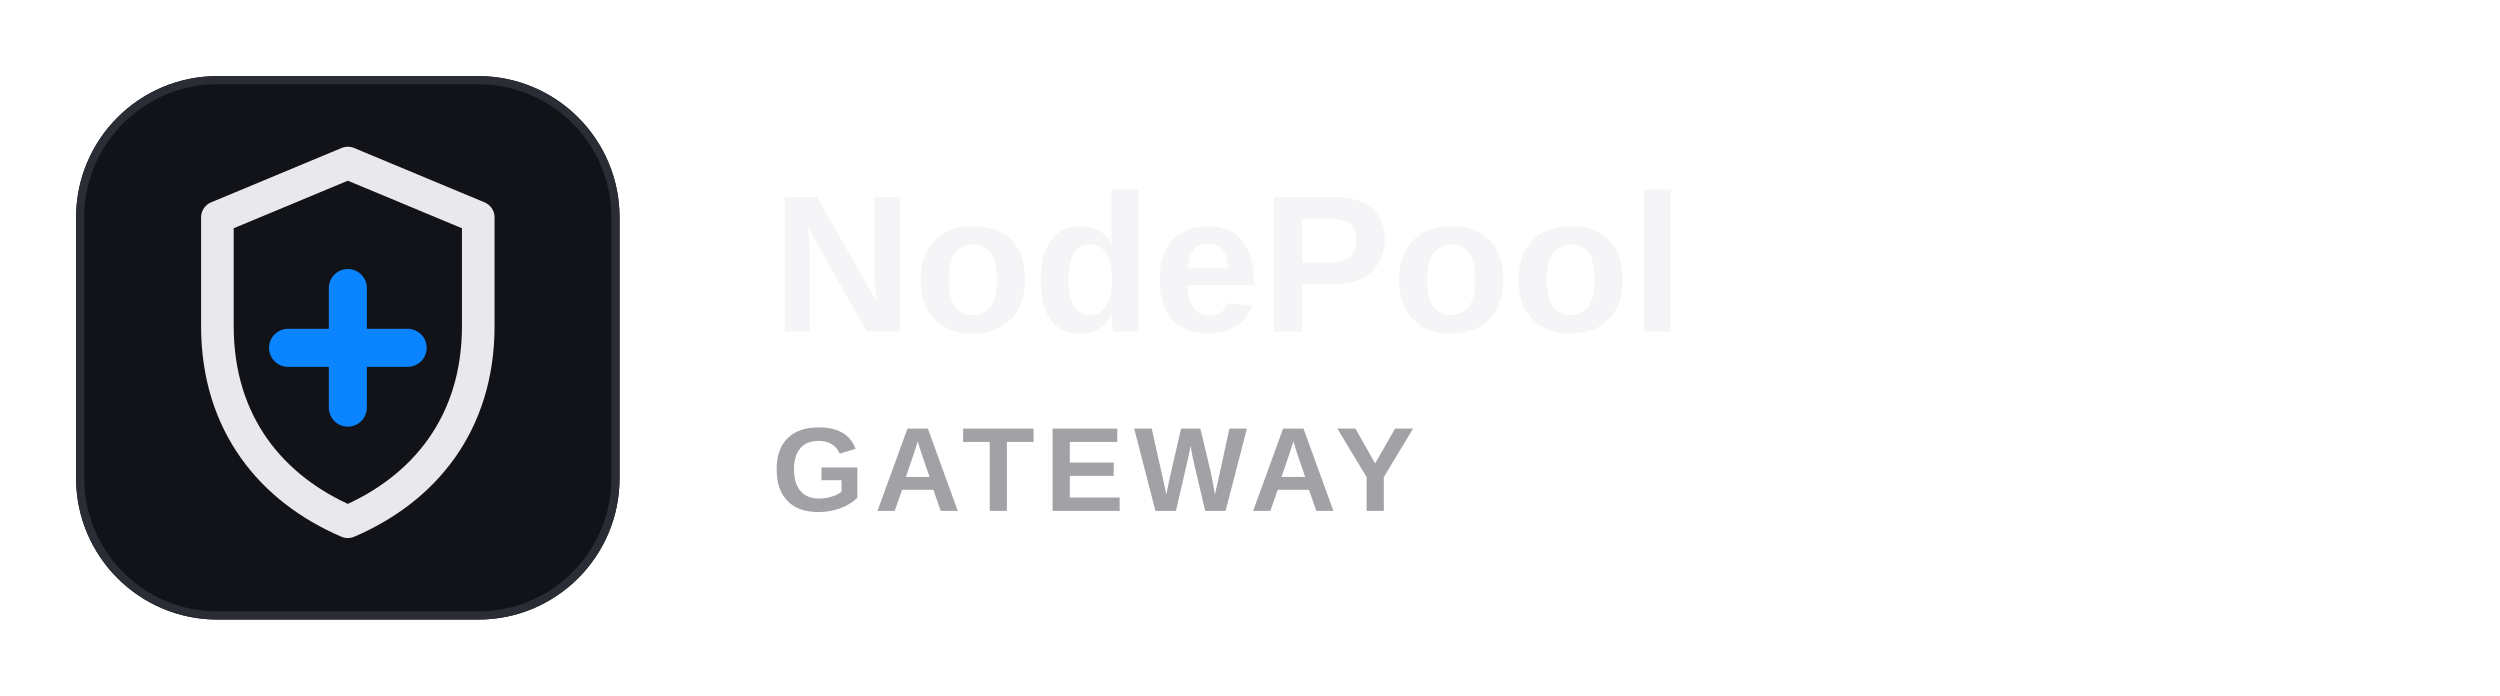
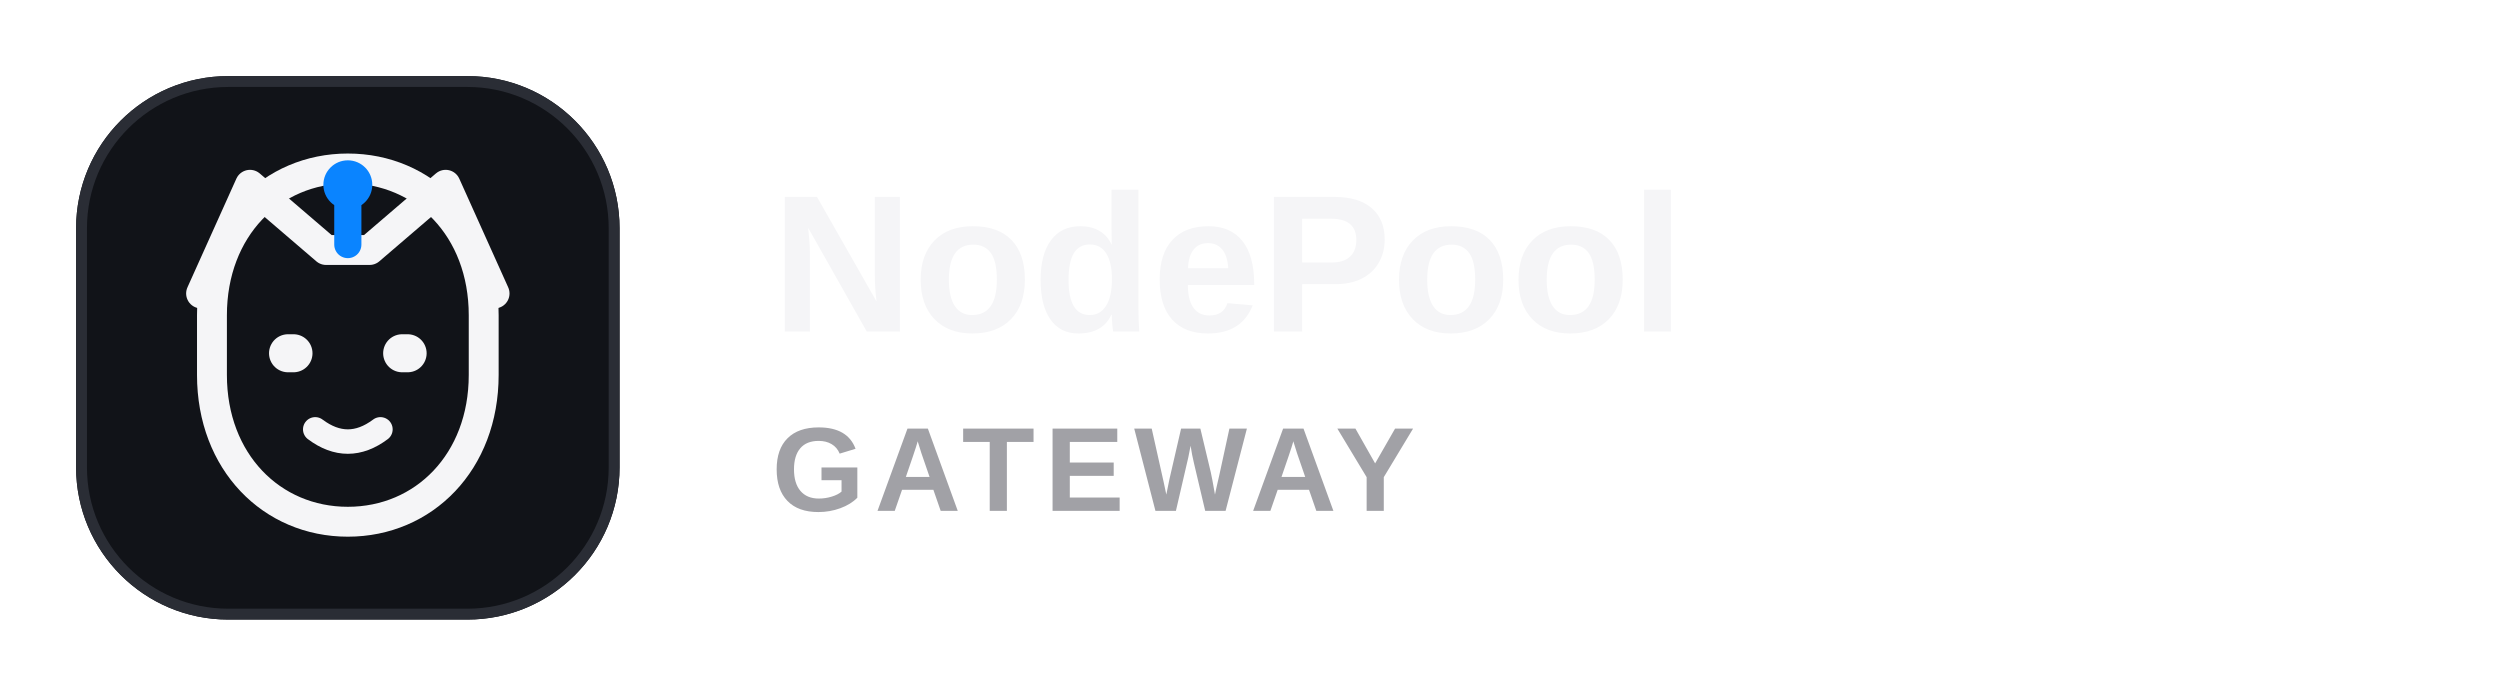
<svg xmlns="http://www.w3.org/2000/svg" viewBox="0 0 460 128" role="img" aria-label="NodePool Gateway">
-   <rect x="14" y="14" width="100" height="100" rx="26" fill="#111318" />
-   <rect x="14.75" y="14.75" width="98.5" height="98.5" rx="25.25" fill="none" stroke="#2A2D35" stroke-width="1.5" />
-   <path d="M64 30 88 40v20c0 18-10 30-24 36-14-6-24-18-24-36V40l24-10Z" fill="none" stroke="#E8E8ED" stroke-width="6" stroke-linejoin="round" />
-   <path d="M53 64h22" stroke="#0A84FF" stroke-width="7" stroke-linecap="round" />
-   <path d="M64 53v22" stroke="#0A84FF" stroke-width="7" stroke-linecap="round" />
+   <rect x="14" y="14" width="100" height="100" rx="28" fill="#111318" />
+   <rect x="15" y="15" width="98" height="98" rx="27" fill="none" stroke="#2A2D35" stroke-width="2" />
+   <path d="M37 54 46 34l14 12h8l14-12 9 20" fill="none" stroke="#F5F5F7" stroke-width="5.5" stroke-linecap="round" stroke-linejoin="round" />
+   <path d="M39 58c0-16 11-27 25-27s25 11 25 27v11c0 16-11 27-25 27S39 85 39 69V58Z" fill="none" stroke="#F5F5F7" stroke-width="5.5" stroke-linejoin="round" />
+   <path d="M53 65h1M74 65h1" stroke="#F5F5F7" stroke-width="7" stroke-linecap="round" />
+   <path d="M58 79c4 3 8 3 12 0" fill="none" stroke="#F5F5F7" stroke-width="4.5" stroke-linecap="round" />
+   <path d="M64 45v-7" stroke="#0A84FF" stroke-width="5" stroke-linecap="round" />
+   <circle cx="64" cy="34" r="4.5" fill="#0A84FF" />
  <text x="142" y="61" font-family="-apple-system, BlinkMacSystemFont, 'SF Pro Display', 'Helvetica Neue', Arial, sans-serif" font-size="36" font-weight="760" fill="#F5F5F7">NodePool</text>
  <text x="142" y="94" font-family="-apple-system, BlinkMacSystemFont, 'SF Pro Text', 'Helvetica Neue', Arial, sans-serif" font-size="22" font-weight="620" fill="#A1A1A6" letter-spacing="1.8">GATEWAY</text>
</svg>
